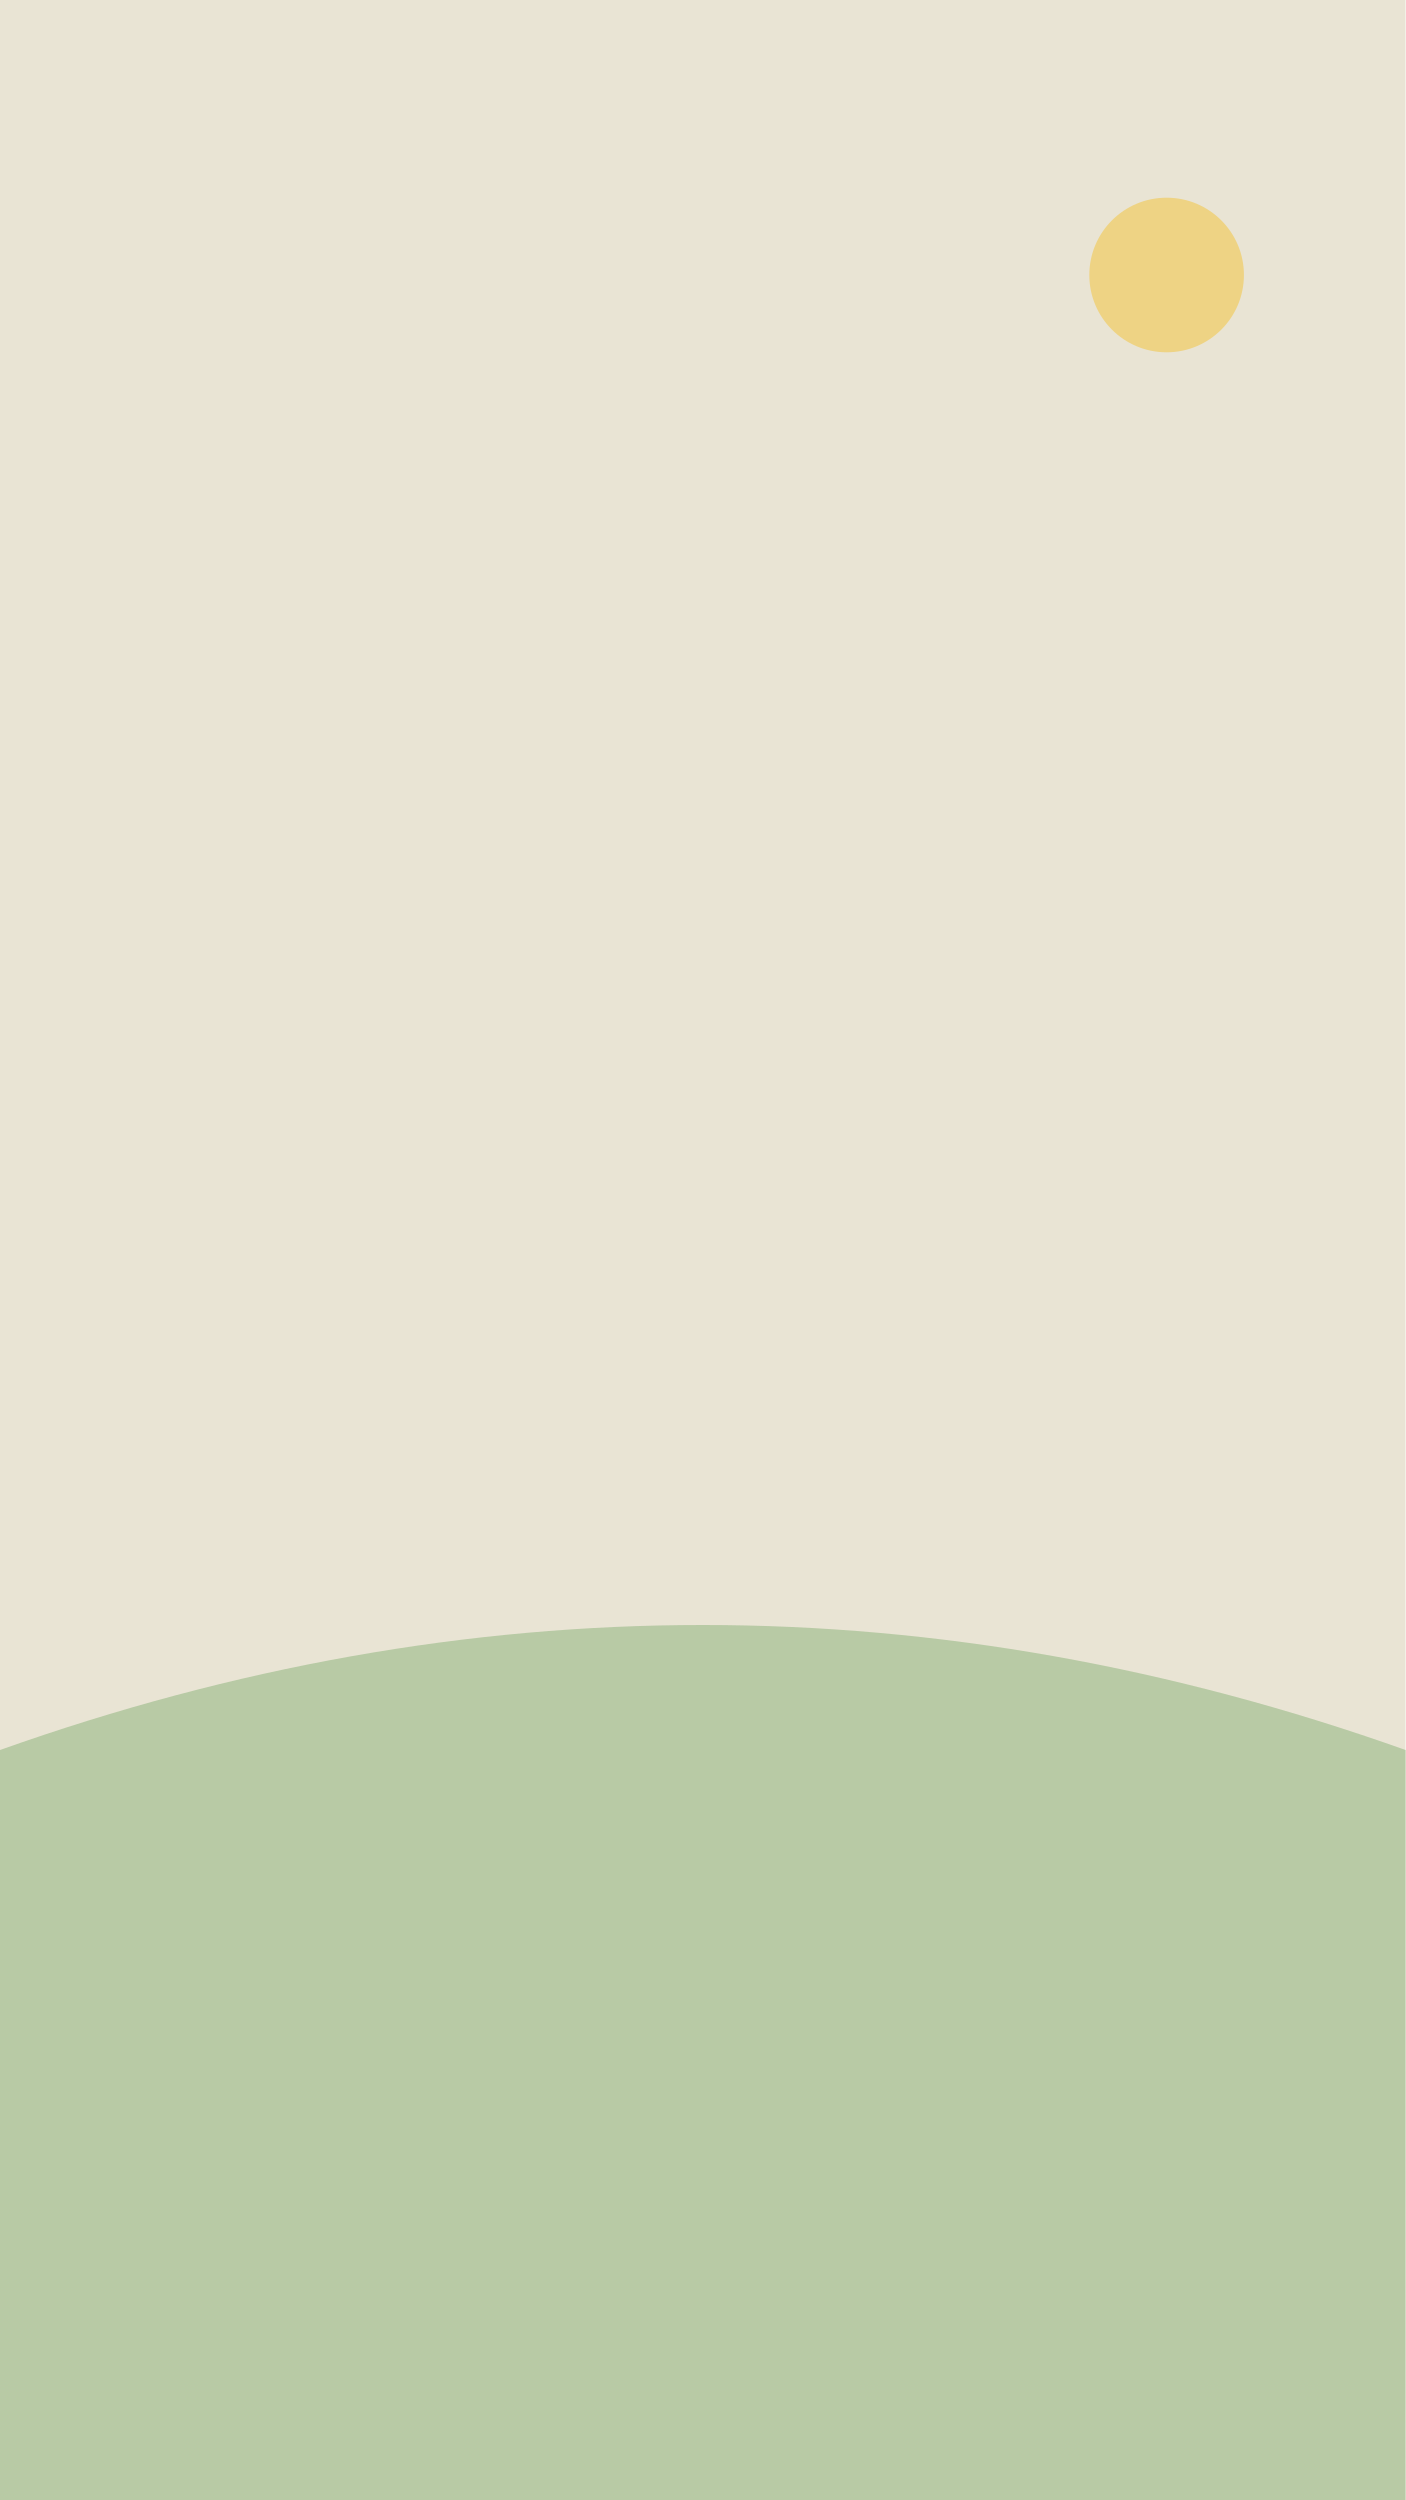
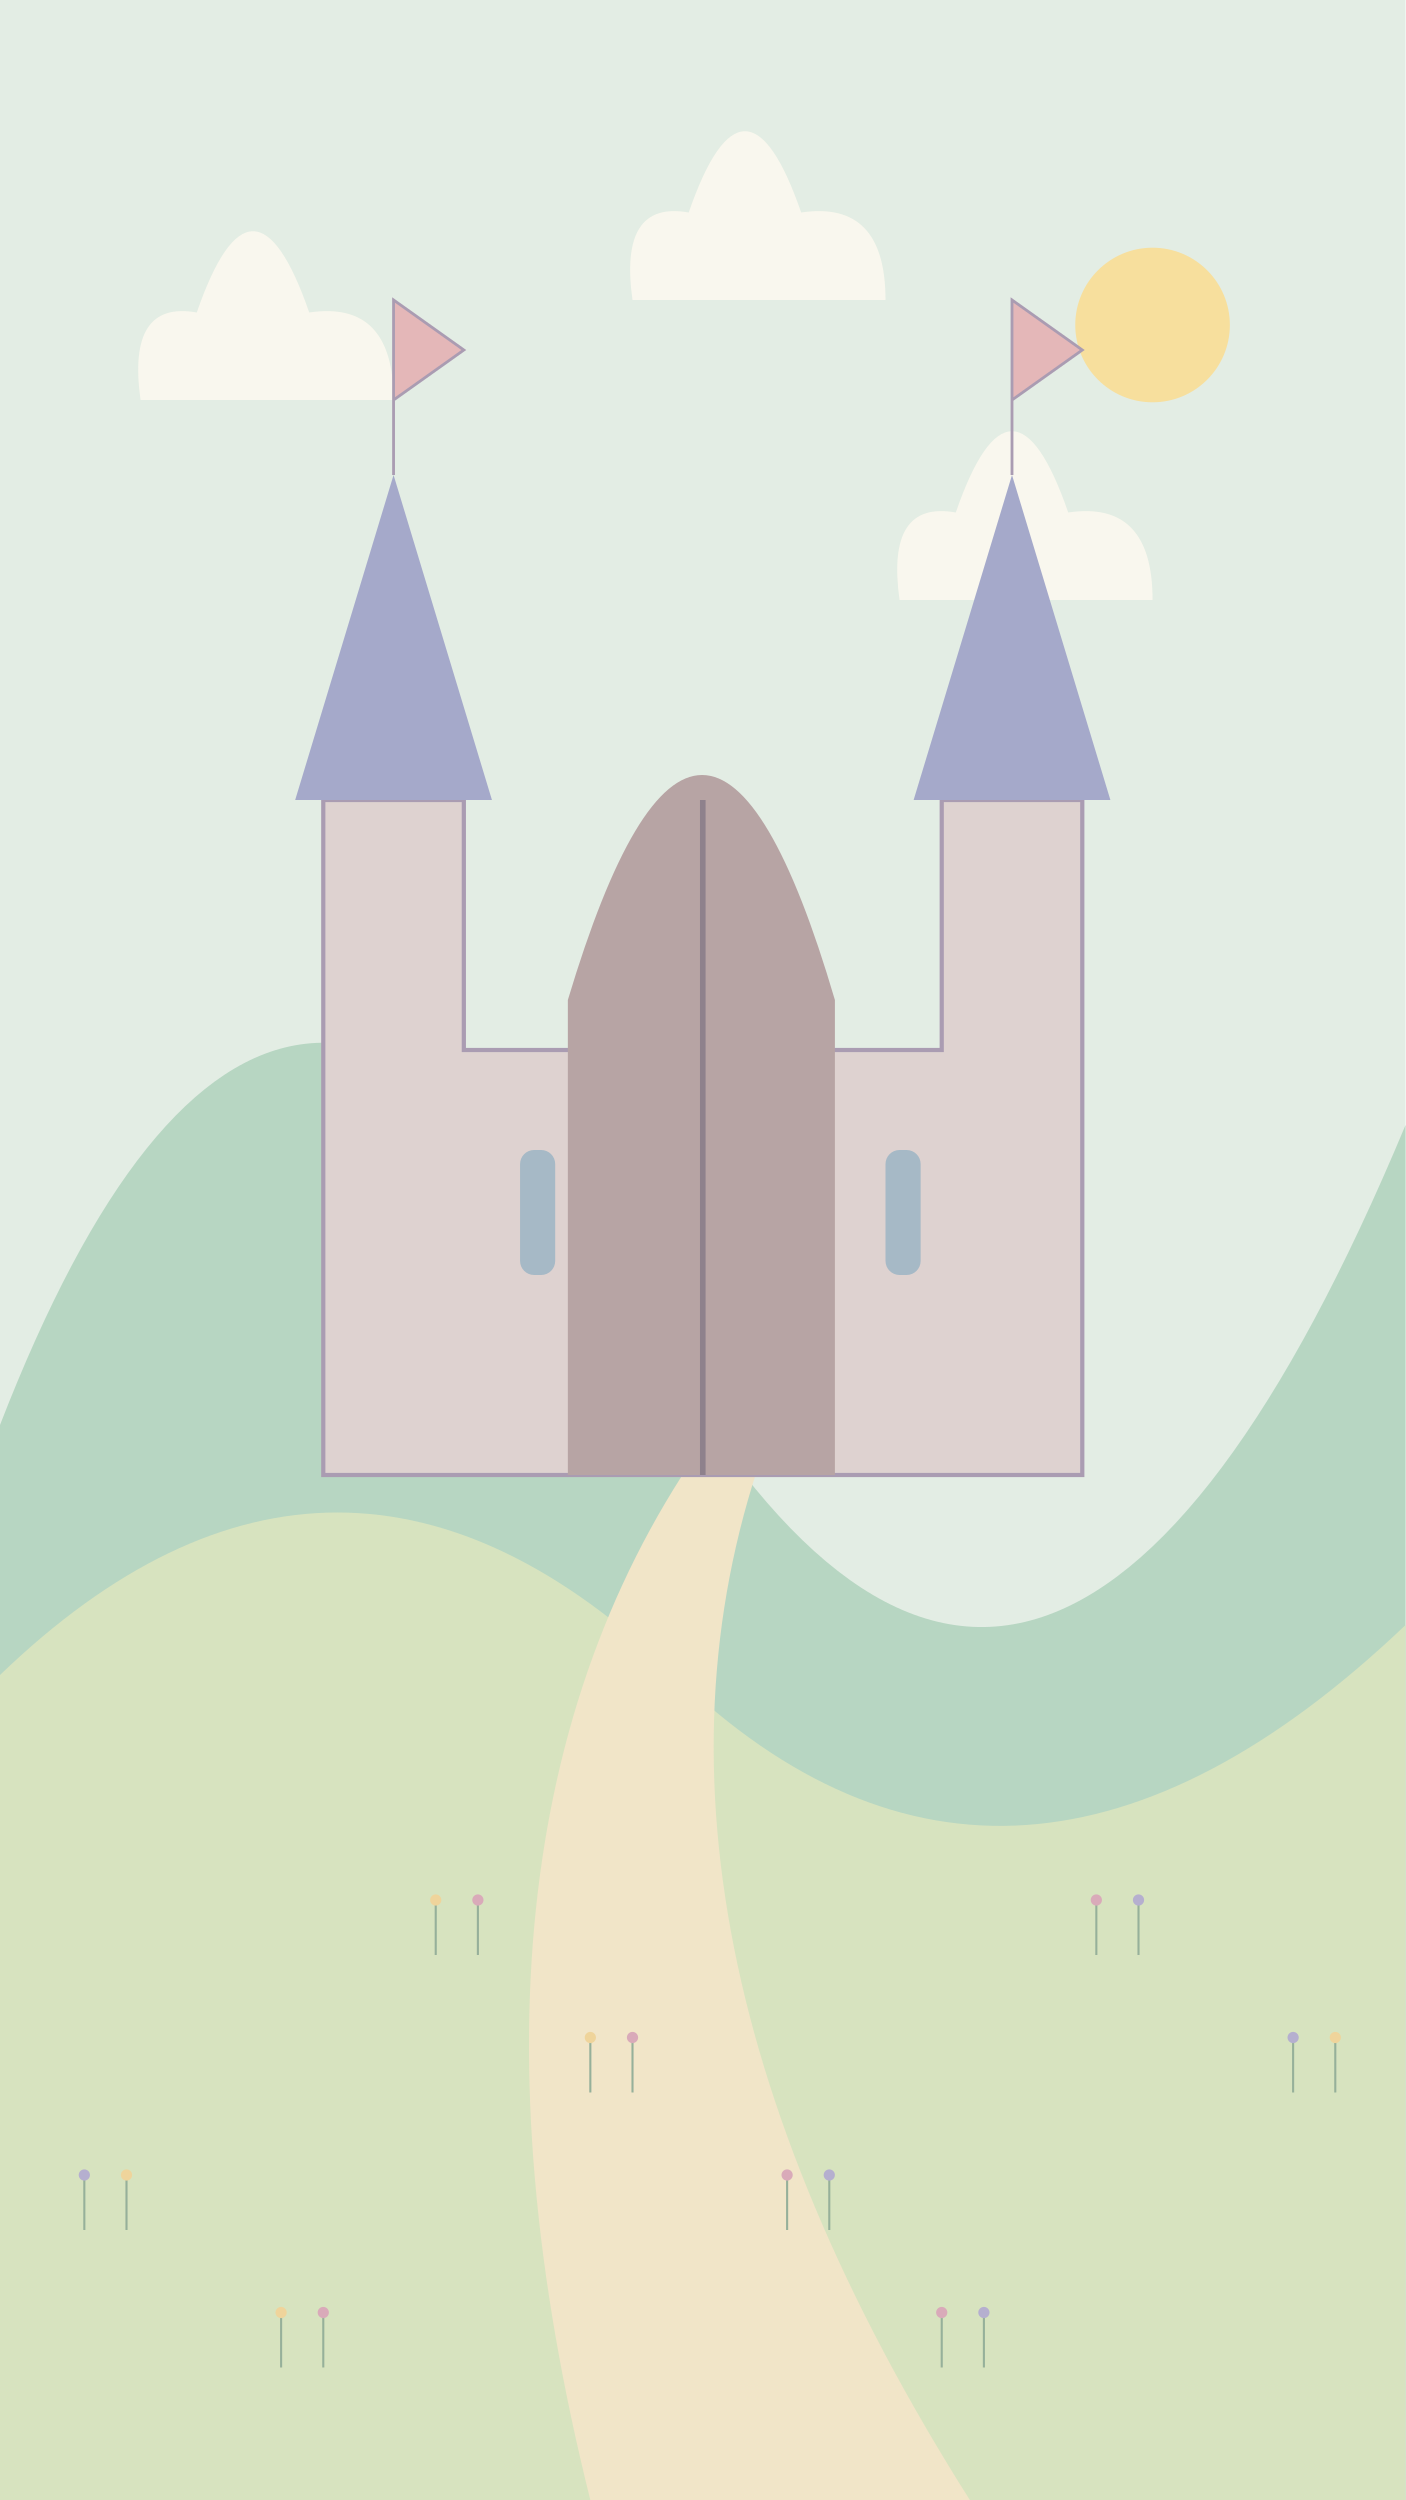
- <svg xmlns="http://www.w3.org/2000/svg" width="768" height="1366">
-   <rect width="100%" height="100%" fill="#e9e4d4" />
-   <path d="M0 956.2 Q384 819.6 768 956.2 V1366 H0Z" fill="#b8caa5" />
-   <circle cx="637.44" cy="150.26" r="42.24" fill="#eed384" />
+ <svg xmlns="http://www.w3.org/2000/svg" width="768" height="1366" viewBox="0 0 768 1366">
+   <rect width="768" height="1366" fill="#e3ede4" />
+   <circle cx="629.76" cy="177.58" r="42.24" fill="#f7df9d" />
+   <path d="M76.8 218.56 Q69.12 163.92 107.52 170.75 Q138.24 81.96 168.96 170.75 Q215.04 163.92 215.04 218.56 Z" fill="#fffaf0" opacity=".8" />
+   <path d="M345.6 163.92 Q337.92 109.28 376.32 116.11 Q407.04 27.32 437.76 116.11 Q483.84 109.28 483.84 163.92 Z" fill="#fffaf0" opacity=".8" />
+   <path d="M491.52 327.84 Q483.84 273.2 522.24 280.03 Q552.96 191.24 583.68 280.03 Q629.76 273.2 629.76 327.84 Z" fill="#fffaf0" opacity=".8" />
+   <path d="M0 778.62 Q153.6 382.48 360.96 737.64 T768 614.7 V1366 H0Z" fill="#b7d6c2" />
+   <path d="M0 915.22 Q184.32 737.64 368.64 915.22 T768 887.9 V1366 H0Z" fill="#d7e3bf" />
+   <path d="M322.56 1366 Q230.4 997.18 391.68 778.62 L422.4 778.62 Q322.56 1038.16 529.92 1366" fill="#f1e5c8" />
+   <path d="M176.64 805.94 V437.12 H253.44 V573.72 H514.56 V437.12 H591.36 V805.94Z" fill="#ded2d0" stroke="#aa9cb2" stroke-width="2.3" />
+   <path d="M161.28 437.12 L215.04 259.54 L268.8 437.12Z" fill="#a5a9ca" />
+   <path d="M215.04 259.54 V163.92 l38.4 27.32 l-38.4 27.32" fill="#e4b7b8" stroke="#aa9cb2" stroke-width="1.54" />
+   <path d="M499.2 437.12 L552.96 259.54 L606.72 437.12Z" fill="#a5a9ca" />
+   <path d="M552.96 259.54 V163.92 l38.4 27.32 l-38.4 27.32" fill="#e4b7b8" stroke="#aa9cb2" stroke-width="1.54" />
+   <path d="M310.27 805.94 V546.4 Q384.0 300.52 456.19 546.4 V805.94Z" fill="#b7a4a4" />
+   <path d="M384.0 437.12 V805.94" stroke="#8e818c" stroke-width="3.07" />
+   <rect x="284.16" y="628.36" width="19.2" height="68.3" rx="7.68" fill="#a6b9c6" />
+   <rect x="483.84" y="628.36" width="19.2" height="68.3" rx="7.68" fill="#a6b9c6" />
+   <path d="M599.04 1038.16 v30.05" stroke="#96b09a" stroke-width="1.15" />
+   <circle cx="599.04" cy="1038.16" r="3.07" fill="#d9aab9" />
+   <path d="M322.56 1113.29 v30.05" stroke="#96b09a" stroke-width="1.15" />
+   <circle cx="322.56" cy="1113.29" r="3.07" fill="#efd49b" />
+   <path d="M46.08 1188.42 v30.05" stroke="#96b09a" stroke-width="1.15" />
+   <circle cx="46.08" cy="1188.42" r="3.07" fill="#b5afcf" />
+   <path d="M514.56 1263.55 v30.05" stroke="#96b09a" stroke-width="1.15" />
+   <circle cx="514.56" cy="1263.55" r="3.07" fill="#d9aab9" />
+   <path d="M238.08 1038.16 v30.05" stroke="#96b09a" stroke-width="1.15" />
+   <circle cx="238.08" cy="1038.16" r="3.07" fill="#efd49b" />
+   <path d="M706.56 1113.29 v30.05" stroke="#96b09a" stroke-width="1.15" />
+   <circle cx="706.56" cy="1113.29" r="3.07" fill="#b5afcf" />
+   <path d="M430.08 1188.42 v30.05" stroke="#96b09a" stroke-width="1.15" />
+   <circle cx="430.08" cy="1188.42" r="3.07" fill="#d9aab9" />
+   <path d="M153.6 1263.55 v30.05" stroke="#96b09a" stroke-width="1.15" />
+   <circle cx="153.6" cy="1263.55" r="3.07" fill="#efd49b" />
+   <path d="M622.08 1038.16 v30.05" stroke="#96b09a" stroke-width="1.15" />
+   <circle cx="622.08" cy="1038.16" r="3.07" fill="#b5afcf" />
+   <path d="M345.6 1113.29 v30.05" stroke="#96b09a" stroke-width="1.15" />
+   <circle cx="345.6" cy="1113.29" r="3.07" fill="#d9aab9" />
+   <path d="M69.12 1188.42 v30.05" stroke="#96b09a" stroke-width="1.15" />
+   <circle cx="69.12" cy="1188.42" r="3.07" fill="#efd49b" />
+   <path d="M537.6 1263.55 v30.05" stroke="#96b09a" stroke-width="1.15" />
+   <circle cx="537.6" cy="1263.55" r="3.07" fill="#b5afcf" />
+   <path d="M261.12 1038.16 v30.05" stroke="#96b09a" stroke-width="1.15" />
+   <circle cx="261.12" cy="1038.16" r="3.07" fill="#d9aab9" />
+   <path d="M729.6 1113.29 v30.05" stroke="#96b09a" stroke-width="1.15" />
+   <circle cx="729.6" cy="1113.29" r="3.07" fill="#efd49b" />
+   <path d="M453.12 1188.42 v30.05" stroke="#96b09a" stroke-width="1.15" />
+   <circle cx="453.12" cy="1188.42" r="3.07" fill="#b5afcf" />
+   <path d="M176.64 1263.55 v30.05" stroke="#96b09a" stroke-width="1.15" />
+   <circle cx="176.64" cy="1263.55" r="3.07" fill="#d9aab9" />
</svg>
